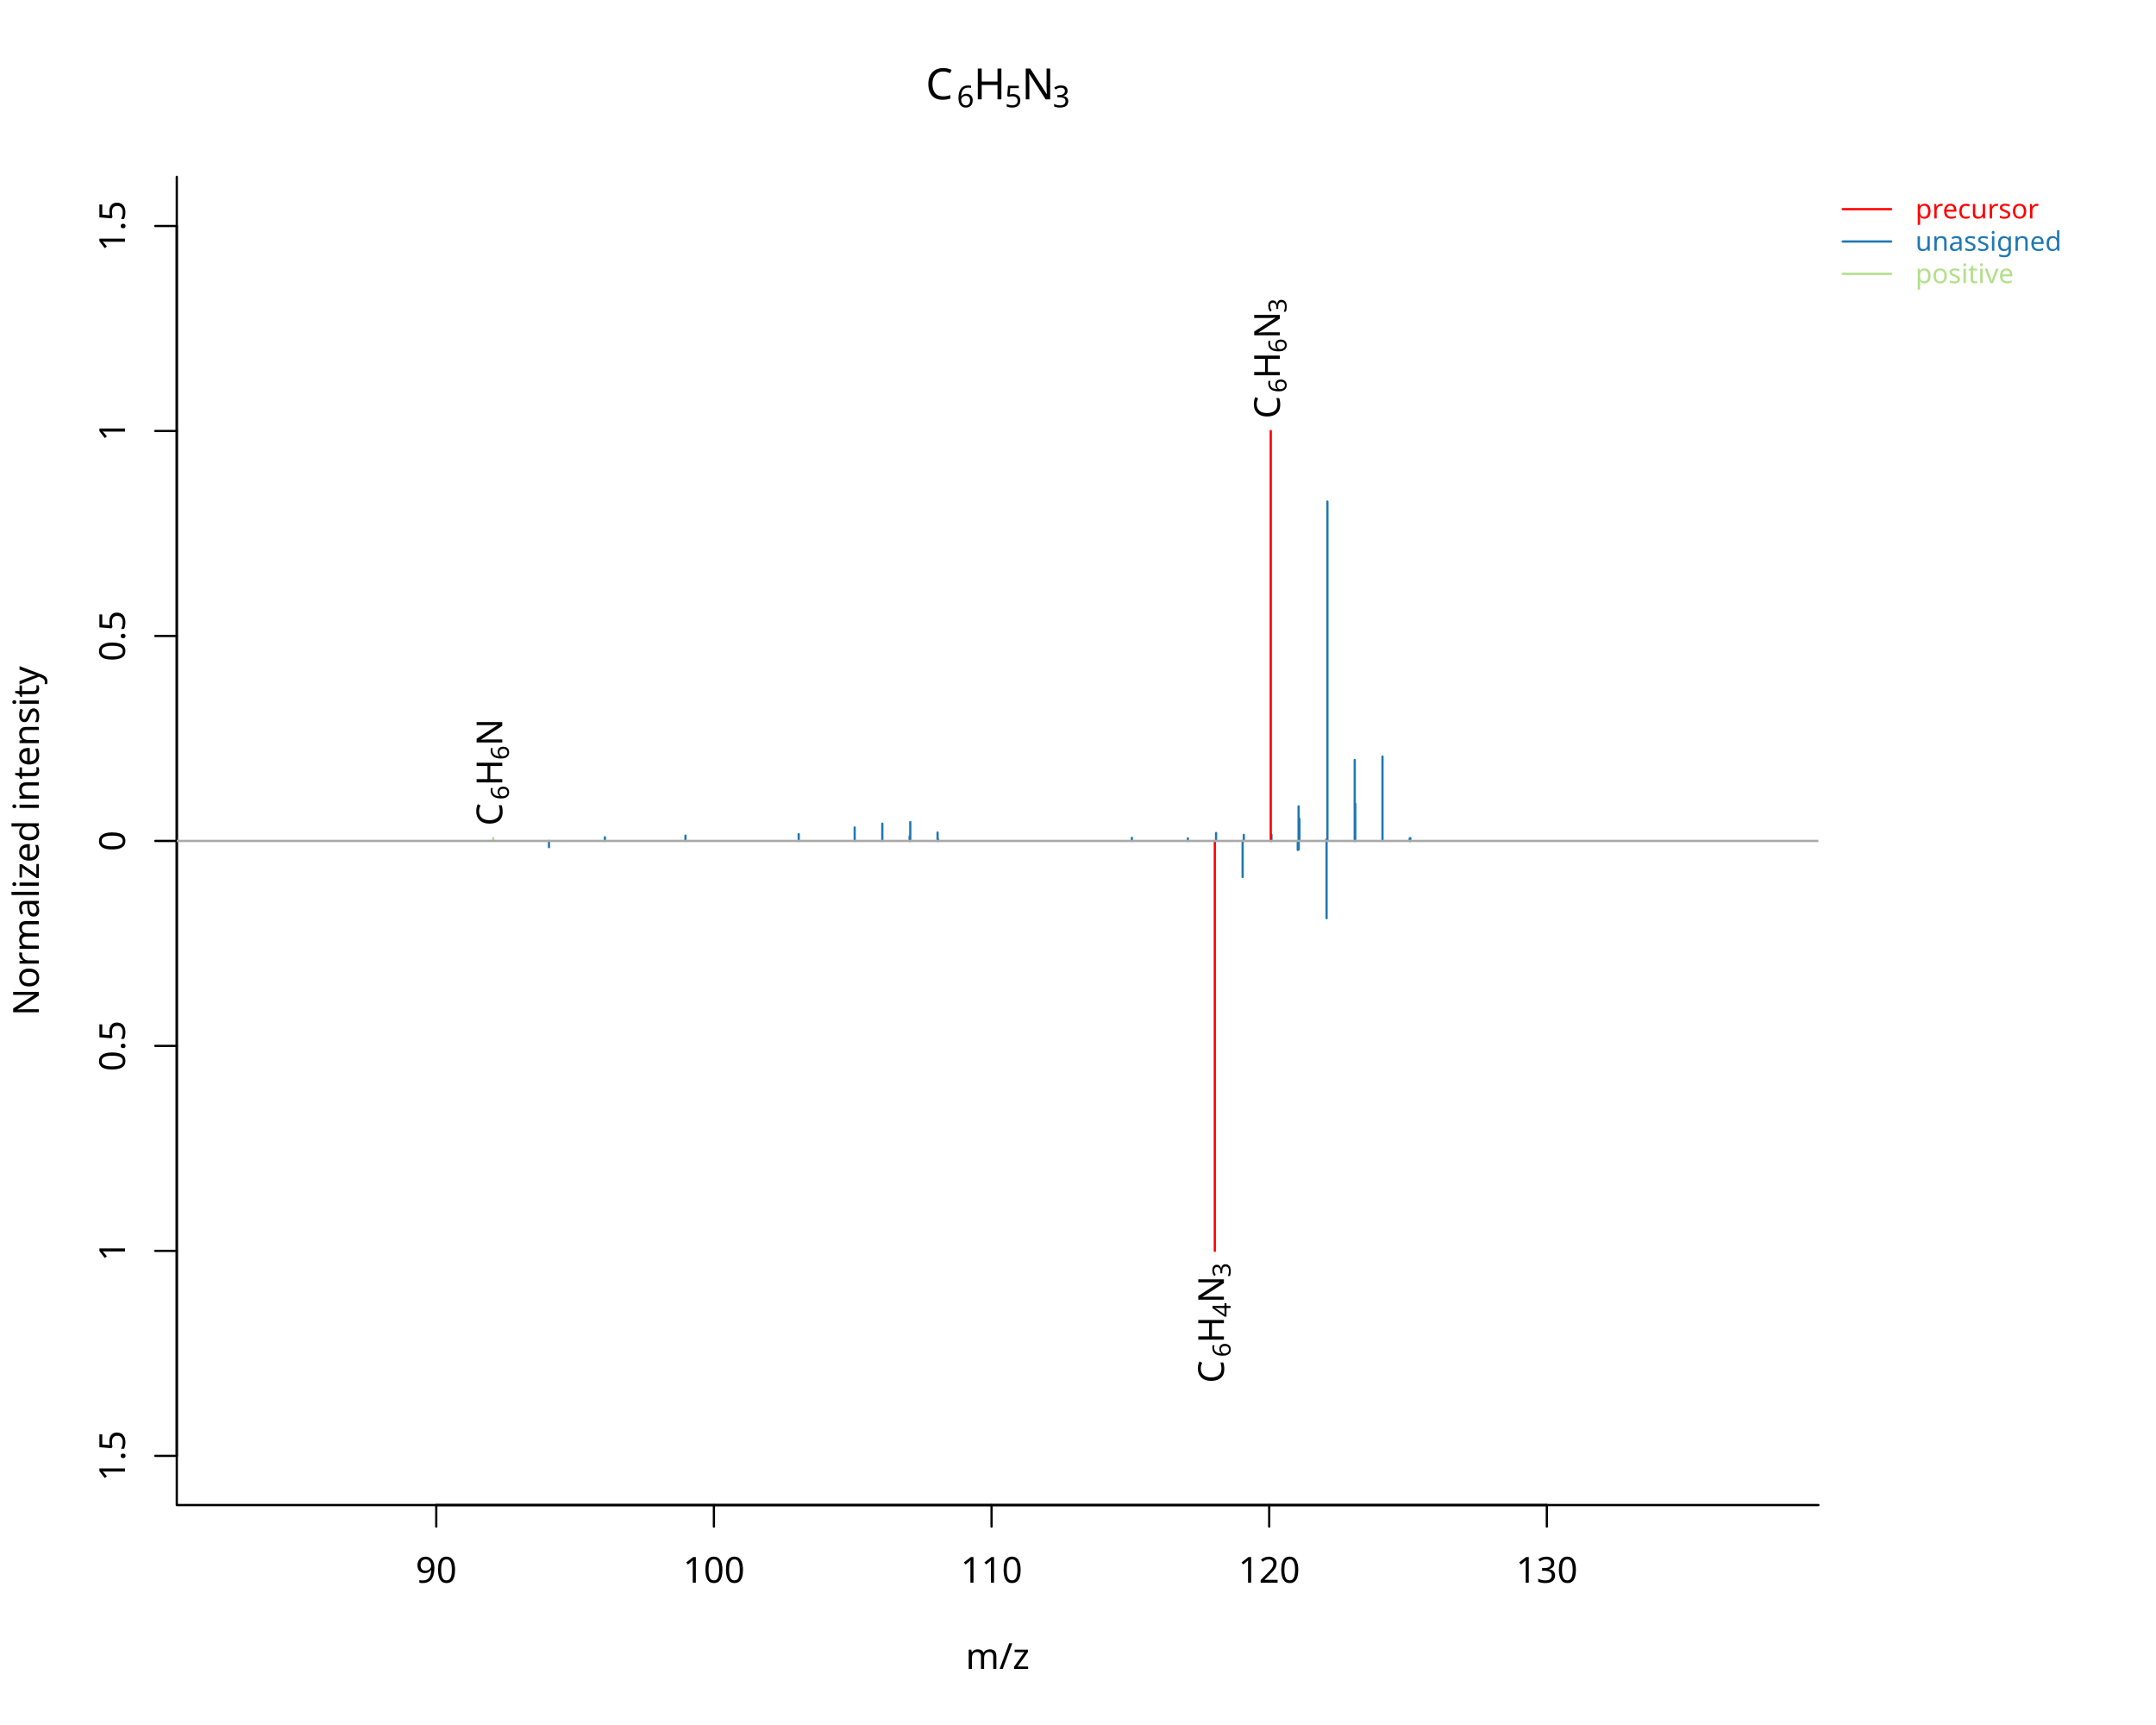
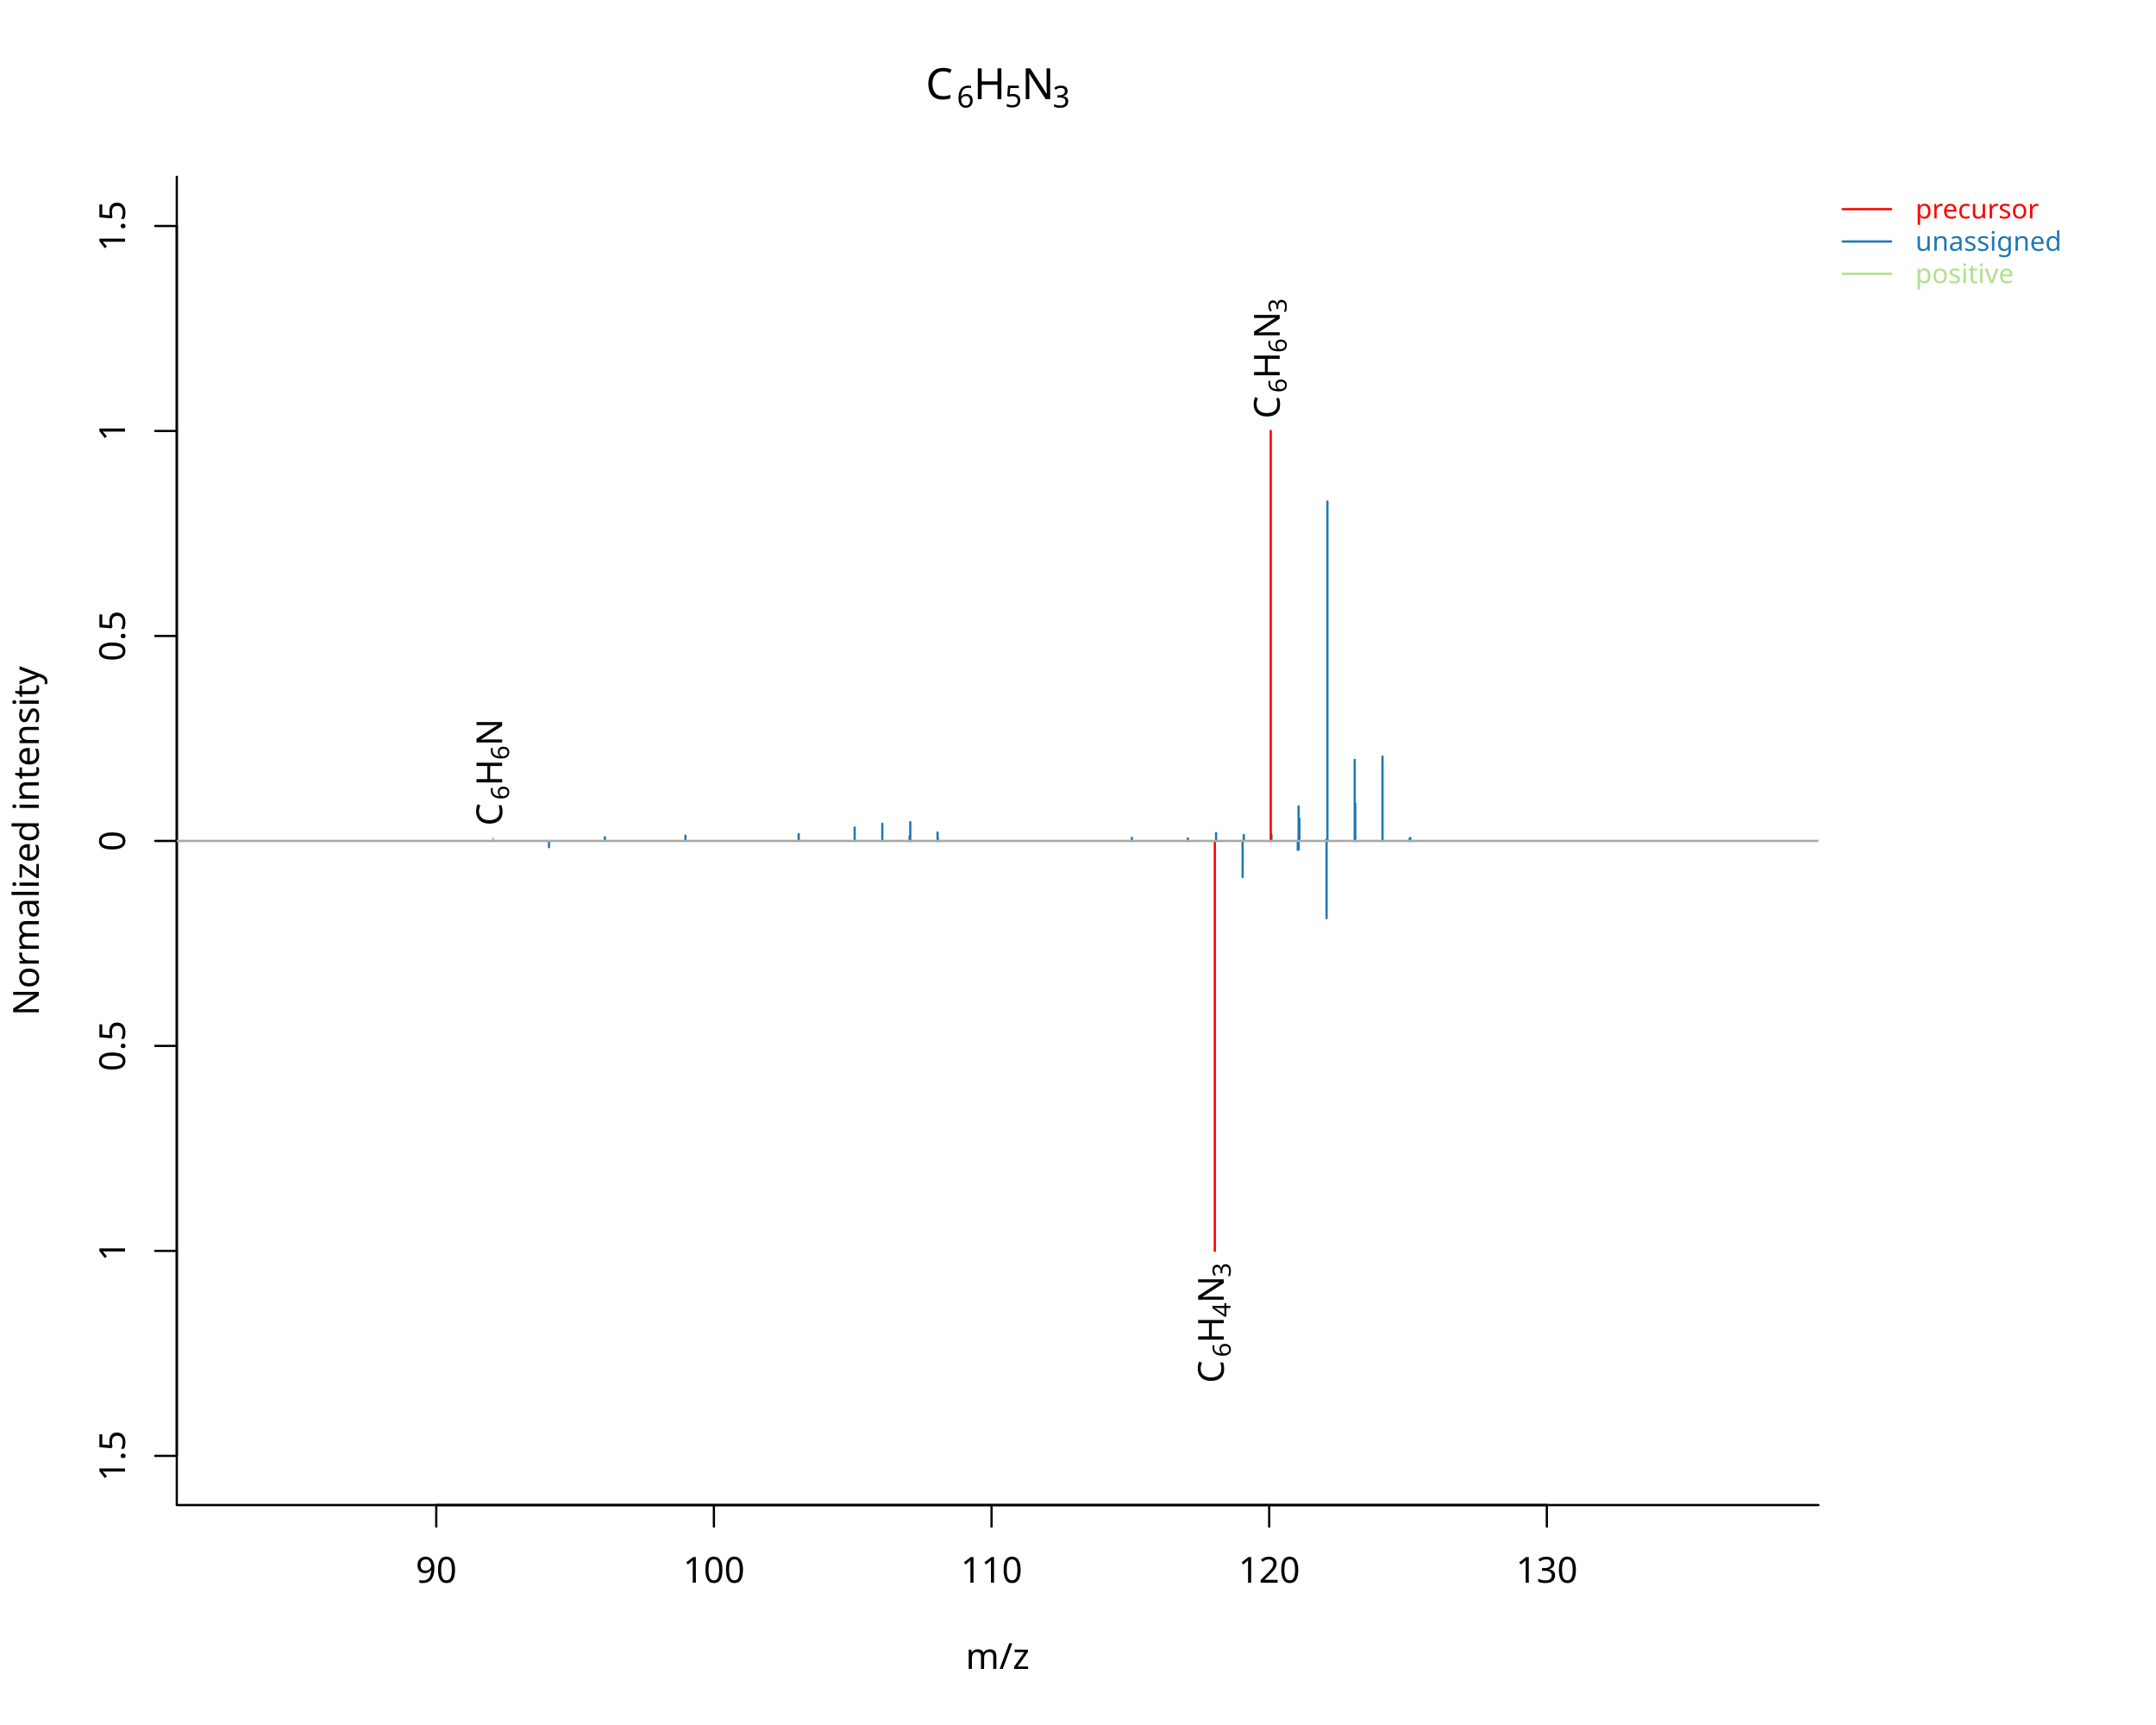
<svg xmlns="http://www.w3.org/2000/svg" class="svglite" data-engine-version="2.0" width="720.00pt" height="576.00pt" viewBox="0 0 720.00 576.00">
  <defs>
    <style type="text/css">
    .svglite line, .svglite polyline, .svglite polygon, .svglite path, .svglite rect, .svglite circle {
      fill: none;
      stroke: #000000;
      stroke-linecap: round;
      stroke-linejoin: round;
      stroke-miterlimit: 10.00;
    }
  </style>
  </defs>
  <rect width="100%" height="100%" style="stroke: none; fill: #FFFFFF;" />
  <defs>
    <clipPath id="cpMC4wMHw3MjAuMDB8MC4wMHw1NzYuMDA=">
      <rect x="0.00" y="0.00" width="720.00" height="576.00" />
    </clipPath>
  </defs>
  <g clip-path="url(#cpMC4wMHw3MjAuMDB8MC4wMHw1NzYuMDA=)">
    <line x1="145.69" y1="502.56" x2="516.57" y2="502.56" style="stroke-width: 0.75;" />
    <line x1="145.69" y1="502.56" x2="145.69" y2="509.76" style="stroke-width: 0.75;" />
    <line x1="238.41" y1="502.56" x2="238.41" y2="509.76" style="stroke-width: 0.75;" />
    <line x1="331.13" y1="502.56" x2="331.13" y2="509.76" style="stroke-width: 0.75;" />
    <line x1="423.85" y1="502.56" x2="423.85" y2="509.76" style="stroke-width: 0.75;" />
    <line x1="516.57" y1="502.56" x2="516.57" y2="509.76" style="stroke-width: 0.75;" />
    <text x="145.69" y="528.48" text-anchor="middle" style="font-size: 12.00px; font-family: sans;" textLength="13.35px" lengthAdjust="spacingAndGlyphs">90</text>
    <text x="238.41" y="528.48" text-anchor="middle" style="font-size: 12.00px; font-family: sans;" textLength="20.02px" lengthAdjust="spacingAndGlyphs">100</text>
    <text x="331.13" y="528.48" text-anchor="middle" style="font-size: 12.00px; font-family: sans;" textLength="20.02px" lengthAdjust="spacingAndGlyphs">110</text>
    <text x="423.85" y="528.48" text-anchor="middle" style="font-size: 12.00px; font-family: sans;" textLength="20.02px" lengthAdjust="spacingAndGlyphs">120</text>
    <text x="516.57" y="528.48" text-anchor="middle" style="font-size: 12.00px; font-family: sans;" textLength="20.02px" lengthAdjust="spacingAndGlyphs">130</text>
    <polyline points="59.04,59.04 59.04,502.56 607.26,502.56 " style="stroke-width: 0.75;" />
  </g>
  <defs>
    <clipPath id="cpMC4wMHw2MzcuNTB8MC4wMHw1NzYuMDA=">
      <rect x="0.00" y="0.00" width="637.50" height="576.00" />
    </clipPath>
  </defs>
  <g clip-path="url(#cpMC4wMHw2MzcuNTB8MC4wMHw1NzYuMDA=)">
-     <text x="309.14" y="33.17" style="font-size: 14.40px; font-family: sans;" textLength="10.40px" lengthAdjust="spacingAndGlyphs">C</text>
-     <text x="319.54" y="35.83" style="font-size: 10.08px; font-family: sans;" textLength="5.61px" lengthAdjust="spacingAndGlyphs">6</text>
-     <text x="325.15" y="33.17" style="font-size: 14.40px; font-family: sans;" textLength="10.40px" lengthAdjust="spacingAndGlyphs">H</text>
-     <text x="335.55" y="35.83" style="font-size: 10.08px; font-family: sans;" textLength="5.61px" lengthAdjust="spacingAndGlyphs">5</text>
-     <text x="341.16" y="33.17" style="font-size: 14.40px; font-family: sans;" textLength="10.40px" lengthAdjust="spacingAndGlyphs">N</text>
-     <text x="351.56" y="35.83" style="font-size: 10.08px; font-family: sans;" textLength="5.61px" lengthAdjust="spacingAndGlyphs">3</text>
+     <text x="309.14" y="33.11" style="font-size: 14.40px; font-family: sans;" textLength="10.40px" lengthAdjust="spacingAndGlyphs">C</text>
+     <text x="319.54" y="35.89" style="font-size: 10.08px; font-family: sans;" textLength="5.61px" lengthAdjust="spacingAndGlyphs">6</text>
+     <text x="325.15" y="33.11" style="font-size: 14.40px; font-family: sans;" textLength="10.40px" lengthAdjust="spacingAndGlyphs">H</text>
+     <text x="335.55" y="35.79" style="font-size: 10.08px; font-family: sans;" textLength="5.61px" lengthAdjust="spacingAndGlyphs">5</text>
+     <text x="341.16" y="33.11" style="font-size: 14.40px; font-family: sans;" textLength="10.40px" lengthAdjust="spacingAndGlyphs">N</text>
+     <text x="351.56" y="35.89" style="font-size: 10.08px; font-family: sans;" textLength="5.61px" lengthAdjust="spacingAndGlyphs">3</text>
    <text x="333.15" y="557.28" text-anchor="middle" style="font-size: 12.00px; font-family: sans;" textLength="19.34px" lengthAdjust="spacingAndGlyphs">m/z</text>
    <text transform="translate(12.96,280.80) rotate(-90)" text-anchor="middle" style="font-size: 12.00px; font-family: sans;" textLength="108.06px" lengthAdjust="spacingAndGlyphs">Normalized intensity</text>
  </g>
  <defs>
    <clipPath id="cpNTkuMDR8NjA3LjI2fDU5LjA0fDUwMi41Ng==">
      <rect x="59.04" y="59.04" width="548.22" height="443.52" />
    </clipPath>
  </defs>
  <g clip-path="url(#cpNTkuMDR8NjA3LjI2fDU5LjA0fDUwMi41Ng==)">
    <line x1="405.69" y1="280.80" x2="405.69" y2="417.69" style="stroke-width: 0.75; stroke: #FF0000;" />
    <line x1="443.01" y1="280.80" x2="443.01" y2="306.60" style="stroke-width: 0.75; stroke: #1F78B4;" />
    <line x1="414.98" y1="280.80" x2="414.98" y2="292.85" style="stroke-width: 0.75; stroke: #1F78B4;" />
    <line x1="433.39" y1="280.80" x2="433.39" y2="283.80" style="stroke-width: 0.75; stroke: #1F78B4;" />
    <line x1="433.72" y1="280.80" x2="433.72" y2="283.65" style="stroke-width: 0.75; stroke: #1F78B4;" />
    <line x1="183.33" y1="280.80" x2="183.33" y2="282.89" style="stroke-width: 0.75; stroke: #1F78B4;" />
    <line x1="313.29" y1="280.80" x2="313.29" y2="280.36" style="stroke-width: 0.75; stroke: #1F78B4;" />
    <line x1="442.96" y1="280.80" x2="442.96" y2="280.34" style="stroke-width: 0.75; stroke: #1F78B4;" />
    <line x1="470.76" y1="280.80" x2="470.76" y2="280.01" style="stroke-width: 0.75; stroke: #1F78B4;" />
    <line x1="396.68" y1="280.80" x2="396.68" y2="279.94" style="stroke-width: 0.75; stroke: #1F78B4;" />
    <line x1="164.69" y1="280.80" x2="164.69" y2="279.86" style="stroke-width: 0.75; stroke: #B2DF8A;" />
    <line x1="470.98" y1="280.80" x2="470.98" y2="279.82" style="stroke-width: 0.75; stroke: #1F78B4;" />
    <line x1="377.99" y1="280.80" x2="377.99" y2="279.77" style="stroke-width: 0.75; stroke: #1F78B4;" />
    <line x1="202.01" y1="280.80" x2="202.01" y2="279.57" style="stroke-width: 0.75; stroke: #1F78B4;" />
    <line x1="303.77" y1="280.80" x2="303.77" y2="279.26" style="stroke-width: 0.75; stroke: #1F78B4;" />
    <line x1="228.91" y1="280.80" x2="228.91" y2="279.03" style="stroke-width: 0.75; stroke: #1F78B4;" />
    <line x1="415.37" y1="280.80" x2="415.37" y2="278.79" style="stroke-width: 0.75; stroke: #1F78B4;" />
    <line x1="424.60" y1="280.80" x2="424.60" y2="278.68" style="stroke-width: 0.75; stroke: #1F78B4;" />
    <line x1="266.73" y1="280.80" x2="266.73" y2="278.51" style="stroke-width: 0.75; stroke: #1F78B4;" />
    <line x1="406.11" y1="280.80" x2="406.11" y2="278.15" style="stroke-width: 0.75; stroke: #1F78B4;" />
    <line x1="313.11" y1="280.80" x2="313.11" y2="277.99" style="stroke-width: 0.75; stroke: #1F78B4;" />
    <line x1="285.42" y1="280.80" x2="285.42" y2="276.31" style="stroke-width: 0.75; stroke: #1F78B4;" />
    <line x1="294.65" y1="280.80" x2="294.65" y2="275.03" style="stroke-width: 0.75; stroke: #1F78B4;" />
    <line x1="303.99" y1="280.80" x2="303.99" y2="274.50" style="stroke-width: 0.75; stroke: #1F78B4;" />
    <line x1="433.94" y1="280.80" x2="433.94" y2="273.42" style="stroke-width: 0.75; stroke: #1F78B4;" />
    <line x1="433.67" y1="280.80" x2="433.67" y2="269.25" style="stroke-width: 0.75; stroke: #1F78B4;" />
    <line x1="452.59" y1="280.80" x2="452.59" y2="268.43" style="stroke-width: 0.75; stroke: #1F78B4;" />
    <line x1="452.41" y1="280.80" x2="452.41" y2="253.75" style="stroke-width: 0.75; stroke: #1F78B4;" />
    <line x1="461.69" y1="280.80" x2="461.69" y2="252.62" style="stroke-width: 0.75; stroke: #1F78B4;" />
    <line x1="443.29" y1="280.80" x2="443.29" y2="167.47" style="stroke-width: 0.75; stroke: #1F78B4;" />
    <line x1="424.37" y1="280.80" x2="424.37" y2="143.91" style="stroke-width: 0.75; stroke: #FF0000;" />
  </g>
  <g clip-path="url(#cpMC4wMHw3MjAuMDB8MC4wMHw1NzYuMDA=)">
    <line x1="59.04" y1="486.13" x2="59.04" y2="75.47" style="stroke-width: 0.75;" />
    <line x1="59.04" y1="486.13" x2="51.84" y2="486.13" style="stroke-width: 0.75;" />
    <line x1="59.04" y1="417.69" x2="51.84" y2="417.69" style="stroke-width: 0.75;" />
    <line x1="59.04" y1="349.24" x2="51.84" y2="349.24" style="stroke-width: 0.75;" />
    <line x1="59.04" y1="280.80" x2="51.84" y2="280.80" style="stroke-width: 0.75;" />
    <line x1="59.04" y1="212.36" x2="51.84" y2="212.36" style="stroke-width: 0.75;" />
    <line x1="59.04" y1="143.91" x2="51.84" y2="143.91" style="stroke-width: 0.75;" />
    <line x1="59.04" y1="75.47" x2="51.84" y2="75.47" style="stroke-width: 0.75;" />
    <text transform="translate(41.76,486.13) rotate(-90)" text-anchor="middle" style="font-size: 12.00px; font-family: sans;" textLength="16.68px" lengthAdjust="spacingAndGlyphs">1.5</text>
    <text transform="translate(41.76,417.69) rotate(-90)" text-anchor="middle" style="font-size: 12.00px; font-family: sans;" textLength="6.67px" lengthAdjust="spacingAndGlyphs">1</text>
    <text transform="translate(41.76,349.24) rotate(-90)" text-anchor="middle" style="font-size: 12.00px; font-family: sans;" textLength="16.68px" lengthAdjust="spacingAndGlyphs">0.5</text>
    <text transform="translate(41.76,280.80) rotate(-90)" text-anchor="middle" style="font-size: 12.00px; font-family: sans;" textLength="6.67px" lengthAdjust="spacingAndGlyphs">0</text>
    <text transform="translate(41.76,212.36) rotate(-90)" text-anchor="middle" style="font-size: 12.00px; font-family: sans;" textLength="16.68px" lengthAdjust="spacingAndGlyphs">0.5</text>
    <text transform="translate(41.76,143.91) rotate(-90)" text-anchor="middle" style="font-size: 12.00px; font-family: sans;" textLength="6.67px" lengthAdjust="spacingAndGlyphs">1</text>
    <text transform="translate(41.76,75.47) rotate(-90)" text-anchor="middle" style="font-size: 12.00px; font-family: sans;" textLength="16.68px" lengthAdjust="spacingAndGlyphs">1.5</text>
  </g>
  <g clip-path="url(#cpNTkuMDR8NjA3LjI2fDU5LjA0fDUwMi41Ng==)">
    <line x1="59.04" y1="280.80" x2="607.26" y2="280.80" style="stroke-width: 0.75; stroke: #A9A9A9;" />
-     <text transform="translate(408.73,461.82) rotate(-90)" style="font-size: 12.00px; font-family: sans;" textLength="8.67px" lengthAdjust="spacingAndGlyphs">C</text>
-     <text transform="translate(410.95,453.15) rotate(-90)" style="font-size: 8.40px; font-family: sans;" textLength="4.67px" lengthAdjust="spacingAndGlyphs">6</text>
-     <text transform="translate(408.73,448.48) rotate(-90)" style="font-size: 12.00px; font-family: sans;" textLength="8.67px" lengthAdjust="spacingAndGlyphs">H</text>
-     <text transform="translate(410.95,439.81) rotate(-90)" style="font-size: 8.40px; font-family: sans;" textLength="4.67px" lengthAdjust="spacingAndGlyphs">4</text>
-     <text transform="translate(408.73,435.14) rotate(-90)" style="font-size: 12.00px; font-family: sans;" textLength="8.67px" lengthAdjust="spacingAndGlyphs">N</text>
-     <text transform="translate(410.95,426.47) rotate(-90)" style="font-size: 8.40px; font-family: sans;" textLength="4.67px" lengthAdjust="spacingAndGlyphs">3</text>
-     <text transform="translate(167.73,275.75) rotate(-90)" style="font-size: 12.00px; font-family: sans;" textLength="8.67px" lengthAdjust="spacingAndGlyphs">C</text>
-     <text transform="translate(169.95,267.08) rotate(-90)" style="font-size: 8.40px; font-family: sans;" textLength="4.67px" lengthAdjust="spacingAndGlyphs">6</text>
-     <text transform="translate(167.73,262.41) rotate(-90)" style="font-size: 12.00px; font-family: sans;" textLength="8.67px" lengthAdjust="spacingAndGlyphs">H</text>
-     <text transform="translate(169.95,253.74) rotate(-90)" style="font-size: 8.40px; font-family: sans;" textLength="4.67px" lengthAdjust="spacingAndGlyphs">6</text>
-     <text transform="translate(167.73,249.07) rotate(-90)" style="font-size: 12.00px; font-family: sans;" textLength="8.67px" lengthAdjust="spacingAndGlyphs">N</text>
-     <text transform="translate(427.41,139.80) rotate(-90)" style="font-size: 12.00px; font-family: sans;" textLength="8.67px" lengthAdjust="spacingAndGlyphs">C</text>
-     <text transform="translate(429.63,131.14) rotate(-90)" style="font-size: 8.40px; font-family: sans;" textLength="4.67px" lengthAdjust="spacingAndGlyphs">6</text>
-     <text transform="translate(427.41,126.46) rotate(-90)" style="font-size: 12.00px; font-family: sans;" textLength="8.67px" lengthAdjust="spacingAndGlyphs">H</text>
-     <text transform="translate(429.63,117.79) rotate(-90)" style="font-size: 8.40px; font-family: sans;" textLength="4.67px" lengthAdjust="spacingAndGlyphs">6</text>
-     <text transform="translate(427.41,113.12) rotate(-90)" style="font-size: 12.00px; font-family: sans;" textLength="8.67px" lengthAdjust="spacingAndGlyphs">N</text>
-     <text transform="translate(429.63,104.45) rotate(-90)" style="font-size: 8.40px; font-family: sans;" textLength="4.67px" lengthAdjust="spacingAndGlyphs">3</text>
+     <text transform="translate(408.68,461.82) rotate(-90)" style="font-size: 12.00px; font-family: sans;" textLength="8.67px" lengthAdjust="spacingAndGlyphs">C</text>
+     <text transform="translate(410.99,453.15) rotate(-90)" style="font-size: 8.40px; font-family: sans;" textLength="4.67px" lengthAdjust="spacingAndGlyphs">6</text>
+     <text transform="translate(408.68,448.48) rotate(-90)" style="font-size: 12.00px; font-family: sans;" textLength="8.67px" lengthAdjust="spacingAndGlyphs">H</text>
+     <text transform="translate(410.91,439.81) rotate(-90)" style="font-size: 8.40px; font-family: sans;" textLength="4.67px" lengthAdjust="spacingAndGlyphs">4</text>
+     <text transform="translate(408.68,435.14) rotate(-90)" style="font-size: 12.00px; font-family: sans;" textLength="8.67px" lengthAdjust="spacingAndGlyphs">N</text>
+     <text transform="translate(410.99,426.47) rotate(-90)" style="font-size: 8.40px; font-family: sans;" textLength="4.67px" lengthAdjust="spacingAndGlyphs">3</text>
+     <text transform="translate(167.69,275.75) rotate(-90)" style="font-size: 12.00px; font-family: sans;" textLength="8.67px" lengthAdjust="spacingAndGlyphs">C</text>
+     <text transform="translate(170.00,267.08) rotate(-90)" style="font-size: 8.40px; font-family: sans;" textLength="4.67px" lengthAdjust="spacingAndGlyphs">6</text>
+     <text transform="translate(167.69,262.41) rotate(-90)" style="font-size: 12.00px; font-family: sans;" textLength="8.67px" lengthAdjust="spacingAndGlyphs">H</text>
+     <text transform="translate(170.00,253.74) rotate(-90)" style="font-size: 8.40px; font-family: sans;" textLength="4.67px" lengthAdjust="spacingAndGlyphs">6</text>
+     <text transform="translate(167.69,249.07) rotate(-90)" style="font-size: 12.00px; font-family: sans;" textLength="8.67px" lengthAdjust="spacingAndGlyphs">N</text>
+     <text transform="translate(427.36,139.80) rotate(-90)" style="font-size: 12.00px; font-family: sans;" textLength="8.67px" lengthAdjust="spacingAndGlyphs">C</text>
+     <text transform="translate(429.67,131.14) rotate(-90)" style="font-size: 8.40px; font-family: sans;" textLength="4.67px" lengthAdjust="spacingAndGlyphs">6</text>
+     <text transform="translate(427.36,126.46) rotate(-90)" style="font-size: 12.00px; font-family: sans;" textLength="8.67px" lengthAdjust="spacingAndGlyphs">H</text>
+     <text transform="translate(429.67,117.79) rotate(-90)" style="font-size: 8.40px; font-family: sans;" textLength="4.67px" lengthAdjust="spacingAndGlyphs">6</text>
+     <text transform="translate(427.36,113.12) rotate(-90)" style="font-size: 12.00px; font-family: sans;" textLength="8.67px" lengthAdjust="spacingAndGlyphs">N</text>
+     <text transform="translate(429.67,104.45) rotate(-90)" style="font-size: 8.40px; font-family: sans;" textLength="4.67px" lengthAdjust="spacingAndGlyphs">3</text>
  </g>
  <g clip-path="url(#cpMC4wMHw3MjAuMDB8MC4wMHw1NzYuMDA=)">
    <line x1="615.36" y1="69.84" x2="631.56" y2="69.84" style="stroke-width: 0.75; stroke: #FF0000;" />
    <line x1="615.36" y1="80.64" x2="631.56" y2="80.64" style="stroke-width: 0.75; stroke: #1F78B4;" />
    <line x1="615.36" y1="91.44" x2="631.56" y2="91.44" style="stroke-width: 0.75; stroke: #B2DF8A;" />
    <text x="639.66" y="72.94" style="font-size: 9.00px; fill: #FF0000; font-family: sans;" textLength="38.02px" lengthAdjust="spacingAndGlyphs">precursor</text>
    <text x="639.66" y="83.74" style="font-size: 9.00px; fill: #1F78B4; font-family: sans;" textLength="46.05px" lengthAdjust="spacingAndGlyphs">unassigned</text>
    <text x="639.66" y="94.54" style="font-size: 9.00px; fill: #B2DF8A; font-family: sans;" textLength="30.52px" lengthAdjust="spacingAndGlyphs">positive</text>
  </g>
</svg>
